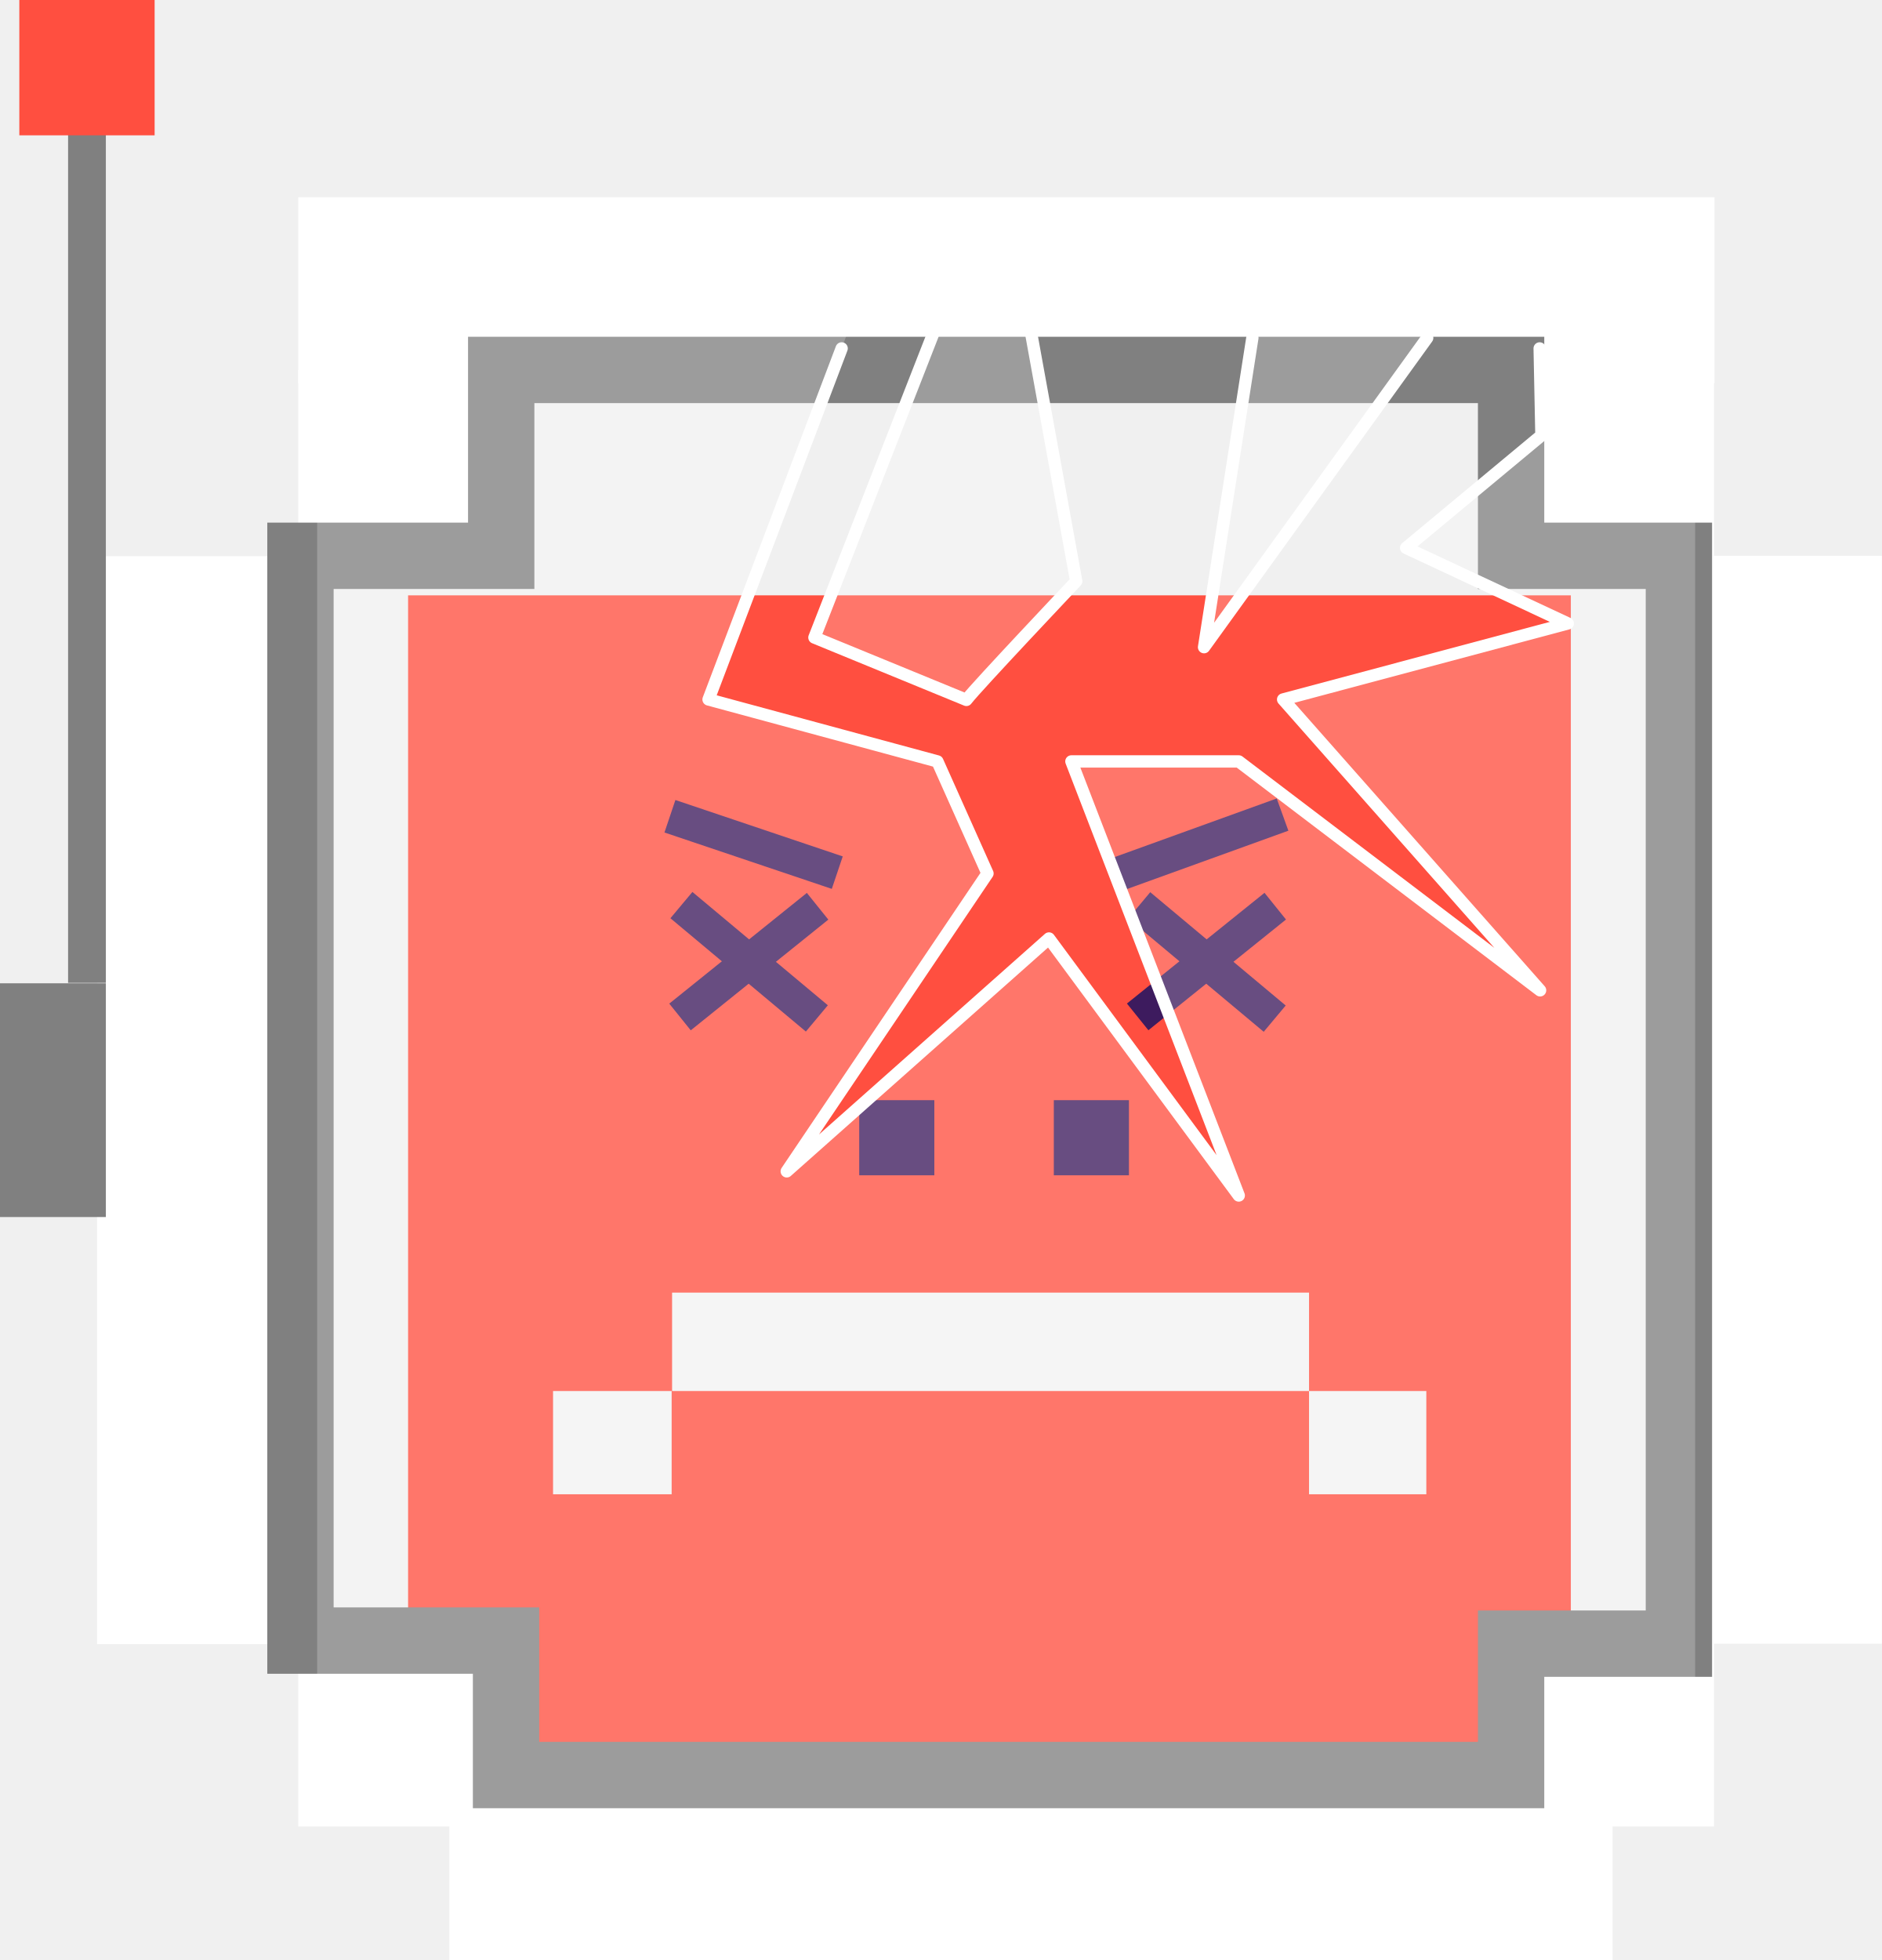
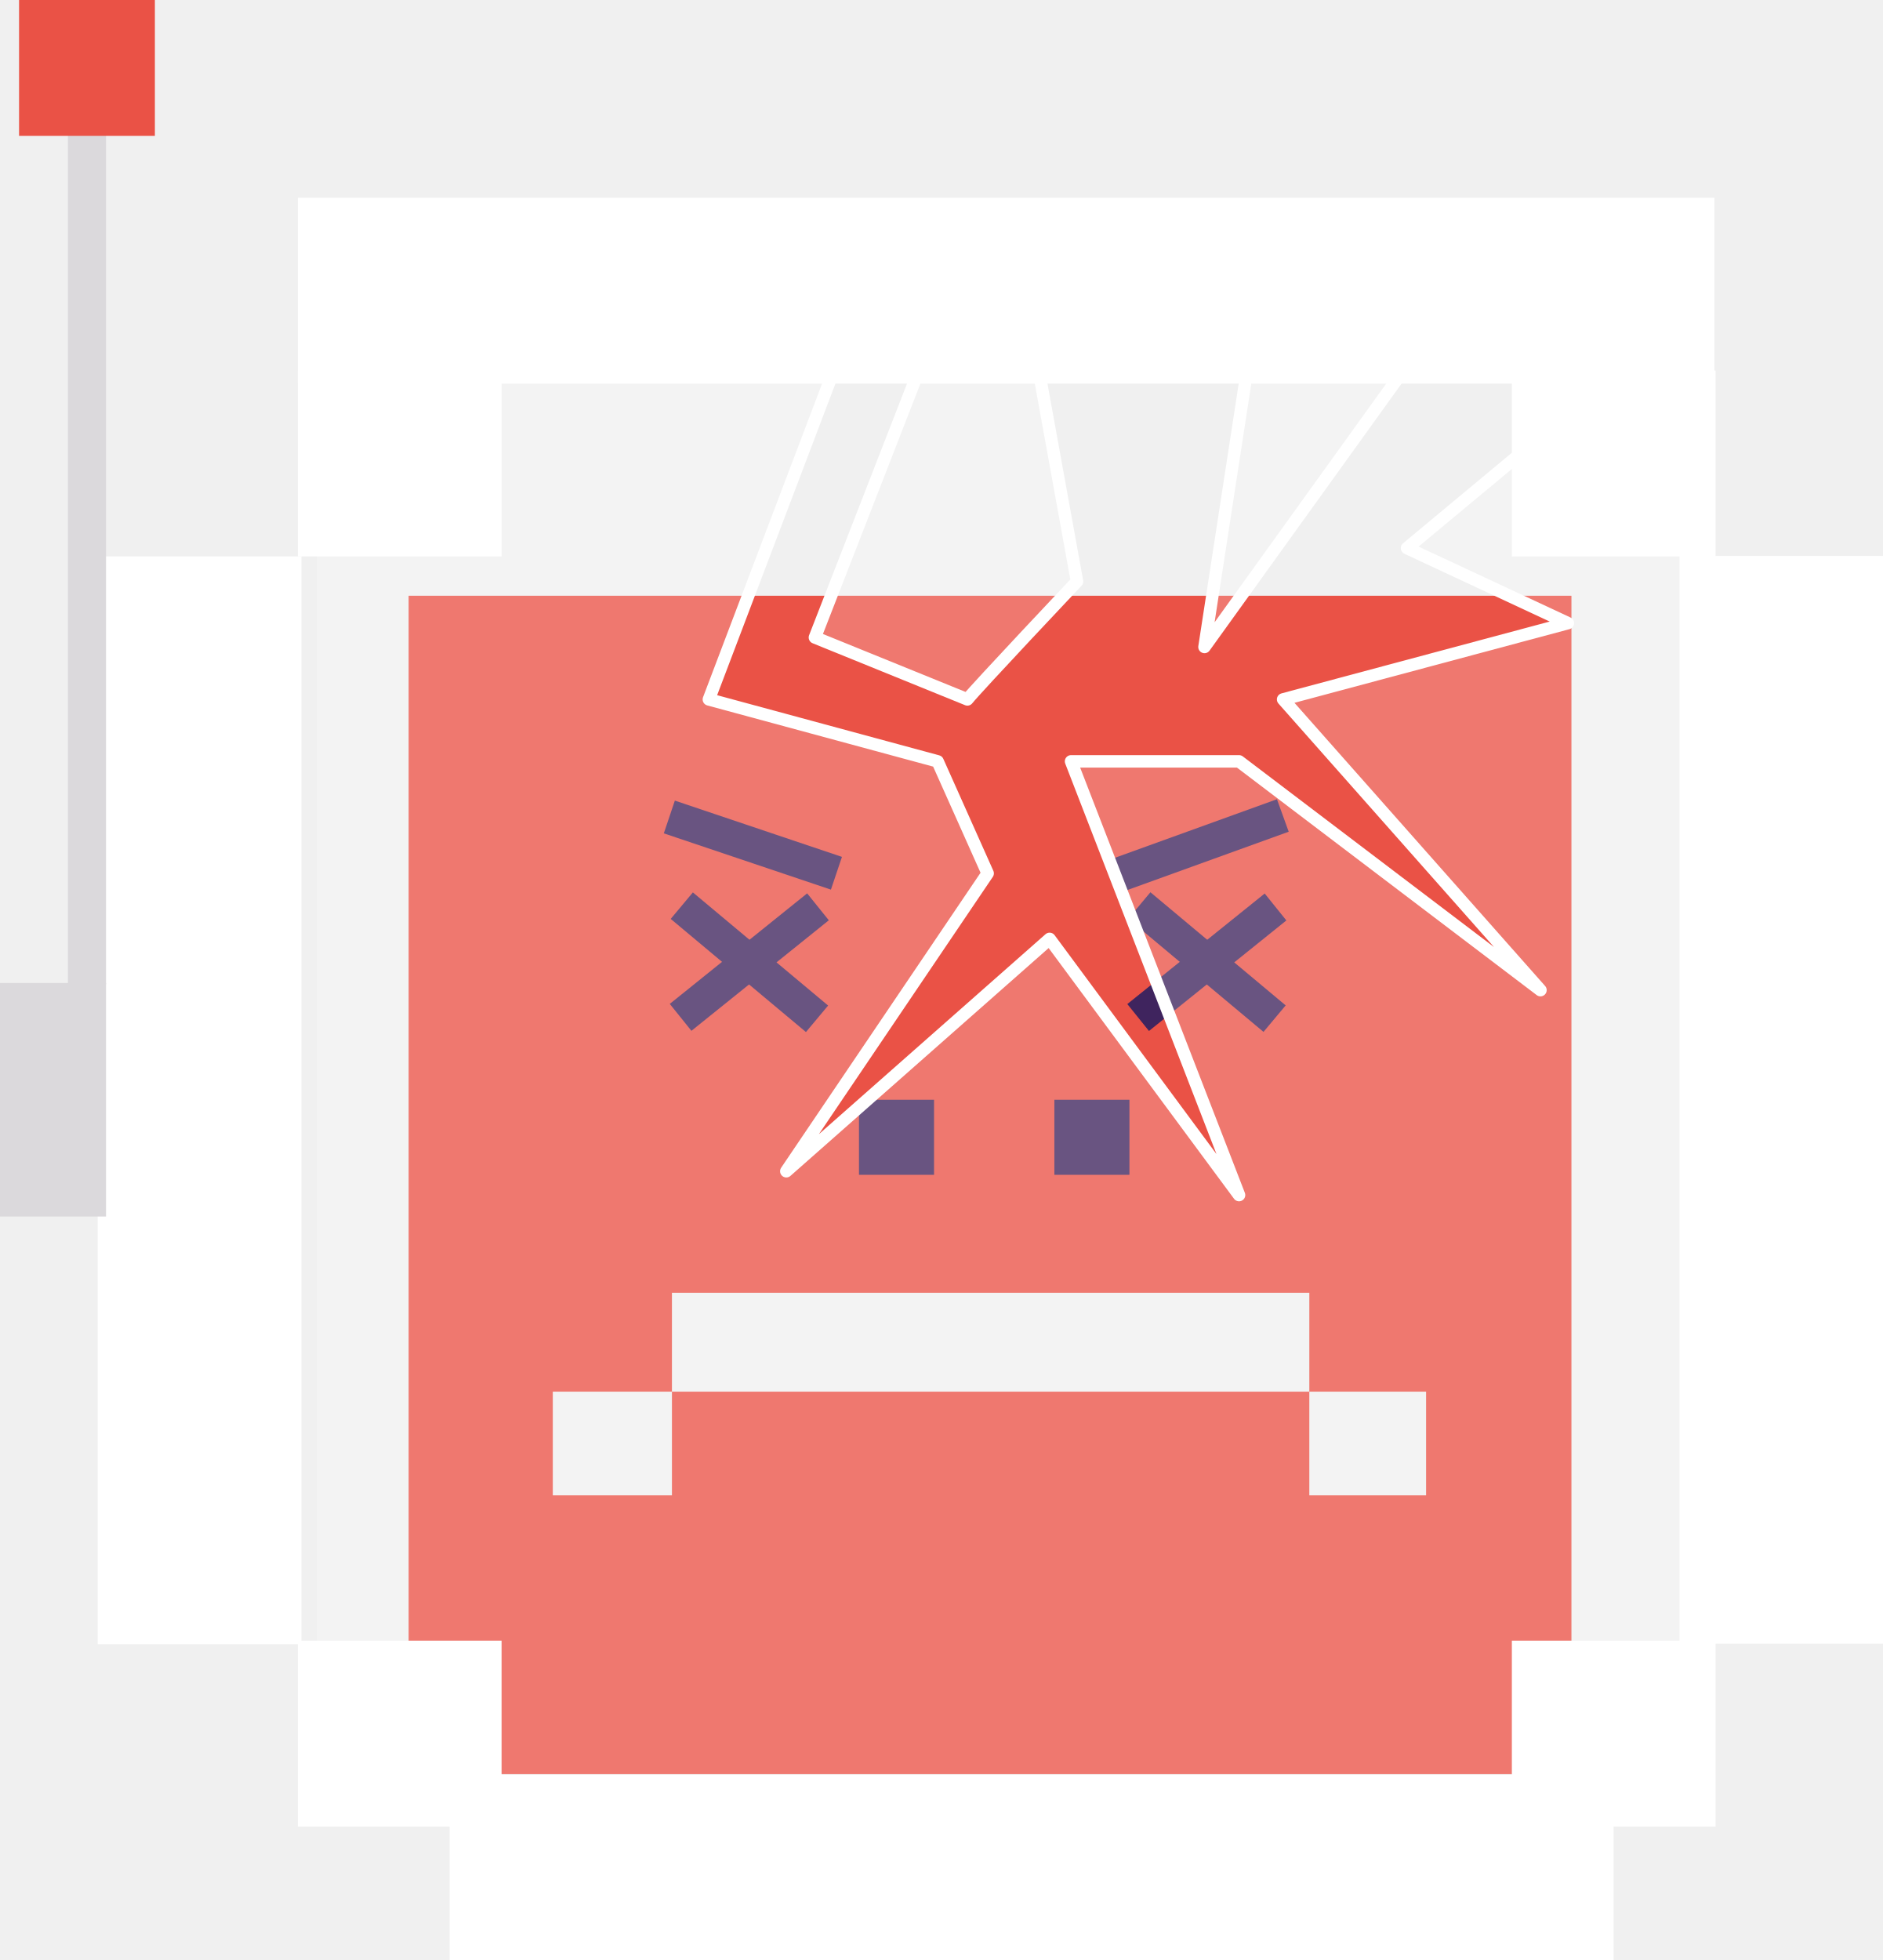
- <svg xmlns="http://www.w3.org/2000/svg" viewBox="0 0 42.84 44.61">
-   <defs>
-     <style>.cls-1{fill:#ff4f40;}.cls-2{fill:#f2f2f2;}.cls-3,.cls-7{fill:#fff;}.cls-4{fill:gray;}.cls-5,.cls-8{fill:none;}.cls-5{stroke:gray;stroke-miterlimit:10;stroke-width:1.51px;}.cls-6{fill:#3d1b5e;}.cls-7{opacity:0.22;}.cls-8{stroke:#fff;stroke-linecap:round;stroke-linejoin:round;stroke-width:0.28px;}</style>
-   </defs>
-   <g id="Capa_2" data-name="Capa 2">
-     <g id="Capa_1-2" data-name="Capa 1">
-       <g id="_Grupo_" data-name="&lt;Grupo&gt;">
-         <g id="_Grupo_2" data-name="&lt;Grupo&gt;">
-           <rect id="_Rectángulo_" data-name="&lt;Rectángulo&gt;" class="cls-1" x="9.29" y="13.55" width="26.47" height="26.81" />
-           <g id="_Grupo_3" data-name="&lt;Grupo&gt;">
-             <g id="_Grupo_4" data-name="&lt;Grupo&gt;">
-               <polyline id="_Trazado_" data-name="&lt;Trazado&gt;" class="cls-2" points="29.05 31.66 15.3 31.66 15.3 29.42 29.8 29.42 29.8 31.66 29.05 31.66" />
-             </g>
-             <rect id="_Rectángulo_2" data-name="&lt;Rectángulo&gt;" class="cls-2" x="29.8" y="31.66" width="2.67" height="2.35" />
-             <rect id="_Rectángulo_3" data-name="&lt;Rectángulo&gt;" class="cls-2" x="12.59" y="31.66" width="2.7" height="2.35" />
-           </g>
-           <g id="_Grupo_5" data-name="&lt;Grupo&gt;">
-             <rect id="_Rectángulo_4" data-name="&lt;Rectángulo&gt;" class="cls-3" x="6.79" y="4.49" width="32.24" height="4.23" />
-             <rect id="_Rectángulo_5" data-name="&lt;Rectángulo&gt;" class="cls-3" x="6.79" y="37.34" width="4.63" height="4.23" />
-             <rect id="_Rectángulo_6" data-name="&lt;Rectángulo&gt;" class="cls-3" x="34.39" y="37.34" width="4.63" height="4.23" />
-             <rect id="_Rectángulo_7" data-name="&lt;Rectángulo&gt;" class="cls-3" x="6.79" y="8.42" width="4.63" height="4.23" />
-             <rect id="_Rectángulo_8" data-name="&lt;Rectángulo&gt;" class="cls-3" x="34.39" y="8.42" width="4.63" height="4.23" />
-             <rect id="_Rectángulo_9" data-name="&lt;Rectángulo&gt;" class="cls-3" x="2.21" y="12.66" width="4.63" height="24.76" />
-             <rect id="_Rectángulo_10" data-name="&lt;Rectángulo&gt;" class="cls-3" x="38.22" y="12.66" width="4.63" height="24.76" transform="translate(81.06 50.07) rotate(-180)" />
-             <rect id="_Rectángulo_11" data-name="&lt;Rectángulo&gt;" class="cls-3" x="21.35" y="29.25" width="4.23" height="26.48" transform="translate(-19.02 65.96) rotate(-90)" />
-           </g>
-           <rect id="_Rectángulo_12" data-name="&lt;Rectángulo&gt;" class="cls-4" y="22.38" width="2.41" height="5.32" />
-           <rect id="_Rectángulo_13" data-name="&lt;Rectángulo&gt;" class="cls-4" x="1.55" y="2.94" width="0.86" height="19.43" />
-           <rect id="_Rectángulo_14" data-name="&lt;Rectángulo&gt;" class="cls-1" x="0.44" width="3.08" height="3.08" />
-           <polygon id="_Trazado_2" data-name="&lt;Trazado&gt;" class="cls-5" points="11.41 12.65 11.41 8.42 34.4 8.42 34.4 12.65 38.22 12.65 38.22 37.41 34.4 37.41 34.4 40.4 11.52 40.4 11.52 37.34 6.84 37.34 6.84 12.65 11.41 12.65" />
-           <rect id="_Rectángulo_15" data-name="&lt;Rectángulo&gt;" class="cls-6" x="15.14" y="18.83" width="4.02" height="0.78" transform="translate(7.04 -4.47) rotate(18.62)" />
-           <rect id="_Rectángulo_16" data-name="&lt;Rectángulo&gt;" class="cls-6" x="15.04" y="21.5" width="4.02" height="0.78" transform="translate(18.02 -5.84) rotate(39.91)" />
-           <rect id="_Rectángulo_17" data-name="&lt;Rectángulo&gt;" class="cls-6" x="15.04" y="21.5" width="4.02" height="0.78" transform="translate(-9.96 15.52) rotate(-38.82)" />
-           <rect id="_Rectángulo_18" data-name="&lt;Rectángulo&gt;" class="cls-6" x="25.46" y="21.5" width="4.02" height="0.78" transform="translate(20.45 -12.52) rotate(39.91)" />
-           <rect id="_Rectángulo_19" data-name="&lt;Rectángulo&gt;" class="cls-6" x="25.46" y="21.5" width="4.02" height="0.78" transform="translate(-7.66 22.05) rotate(-38.82)" />
-           <rect id="_Rectángulo_20" data-name="&lt;Rectángulo&gt;" class="cls-6" x="25.3" y="18.83" width="4.02" height="0.78" transform="translate(-4.91 10.43) rotate(-19.87)" />
-           <rect id="_Rectángulo_21" data-name="&lt;Rectángulo&gt;" class="cls-6" x="19.56" y="25.04" width="1.71" height="1.71" />
-           <rect id="_Rectángulo_22" data-name="&lt;Rectángulo&gt;" class="cls-6" x="23.99" y="25.04" width="1.71" height="1.71" />
-           <polygon class="cls-7" points="32.7 7.4 28.55 7.4 27.43 14.51 32.7 7.4" />
-           <path class="cls-7" d="M22,15.92l2.54-2.69s-.71-3.47-1.17-5.54a2.46,2.46,0,0,0-.07-.29H21.32l-2.78,7.11Z" />
-           <polygon class="cls-7" points="32.01 12.47 35.69 14.19 29.21 15.92 35.06 22.54 28.2 17.33 24.39 17.33 28.2 27.21 23.88 21.36 17.91 26.66 22.48 19.88 21.34 17.33 16.13 15.92 19.36 7.4 7.22 7.4 7.22 41.16 38.59 41.16 38.59 7.4 38.12 7.4 32.01 12.47" />
-           <path class="cls-7" d="M28.83,5.61,23,6.24c0,.13.11.41.2.78,0,.12,0,.25.08.38h5.28Z" />
-           <polygon class="cls-7" points="21.53 6.88 19.56 6.88 19.36 7.4 21.32 7.4 21.53 6.88" />
-           <polygon class="cls-7" points="38.74 6.88 32.9 7.13 32.7 7.4 38.12 7.4 38.74 6.88" />
-           <polyline class="cls-8" points="19.16 7.93 16.13 15.92 21.34 17.33 22.48 19.88 17.91 26.66 23.88 21.36 28.2 27.21 24.39 17.33 28.2 17.33 35.06 22.54 29.21 15.92 35.69 14.19 32.01 12.47 35.09 9.91 35.05 7.93" />
-           <polyline class="cls-8" points="32.49 7.69 27.41 14.73 28.51 7.69" />
-           <path class="cls-8" d="M21.32,7.4l-2.78,7.11L22,15.93c.22-.29,2.5-2.7,2.5-2.7L23.44,7.4" />
+ <svg xmlns="http://www.w3.org/2000/svg" width="158" height="164.5">
+   <style>.st0{fill:#ea5246}.st1{fill:#f0f0f0}.st2{fill:#fff}.st3{fill:#dbd9dc}.st4{fill:#3f245e}.st5{opacity:.22;fill:#fff}.st6{fill:none;stroke:#fff;stroke-width:1.046;stroke-linecap:round;stroke-linejoin:round;stroke-miterlimit:10}</style>
+   <g id="XMLID_1_">
+     <g id="XMLID_2_">
+       <path id="XMLID_39_" class="st0" d="M34.3 50h97.6v98.9H34.3z" />
+       <g id="XMLID_34_">
+         <g id="XMLID_37_">
+           <path id="XMLID_38_" class="st1" d="M107.1 116.8H56.4v-8.3h53.5v8.3h-2.8" />
        </g>
+         <path id="XMLID_36_" class="st1" d="M109.9 116.8h9.8v8.7h-9.8z" />
+         <path id="XMLID_35_" class="st1" d="M46.4 116.8h10v8.7h-10z" />
      </g>
+       <g id="XMLID_25_">
+         <path id="XMLID_33_" class="st2" d="M25 16.6h118.9v15.6H25z" />
+         <path id="XMLID_32_" class="st2" d="M25 137.7h17.1v15.6H25z" />
+         <path id="XMLID_31_" class="st2" d="M126.9 137.7H144v15.6h-17.1z" />
+         <path id="XMLID_30_" class="st2" d="M25 31.1h17.1v15.6H25z" />
+         <path id="XMLID_29_" class="st2" d="M126.9 31.1H144v15.6h-17.1z" />
+         <path id="XMLID_28_" class="st2" d="M8.2 46.7h17.1V138H8.2z" />
+         <path id="XMLID_27_" transform="rotate(-180 149.484 92.328)" class="st2" d="M140.9 46.7H158V138h-17.1z" />
+         <path id="XMLID_26_" transform="rotate(-90 86.553 156.715)" class="st2" d="M78.7 107.9h15.6v97.7H78.7z" />
+       </g>
+       <path id="XMLID_23_" class="st3" d="M0 82.5h8.9v19.6H0z" />
+       <path id="XMLID_21_" class="st3" d="M5.7 10.9h3.2v71.7H5.7z" />
+       <path id="XMLID_19_" class="st0" d="M1.6 0H13v11.4H1.6z" />
+       <path id="XMLID_17_" transform="rotate(18.612 63.26 70.923)" class="st4" d="M55.8 69.5h14.8v2.9H55.8z" />
+       <path id="XMLID_15_" transform="rotate(39.913 62.89 80.758)" class="st4" d="M55.5 79.3h14.8v2.9H55.5z" />
+       <path id="XMLID_13_" transform="rotate(-38.817 62.892 80.759)" class="st4" d="M55.5 79.3h14.8v2.9H55.5z" />
+       <path id="XMLID_11_" transform="rotate(39.913 101.31 80.758)" class="st4" d="M93.9 79.3h14.8v2.9H93.9z" />
+       <path id="XMLID_9_" transform="rotate(-38.817 101.313 80.759)" class="st4" d="M93.9 79.3h14.8v2.9H93.9z" />
+       <path id="XMLID_7_" transform="rotate(-19.87 100.727 70.906)" class="st4" d="M93.3 69.5h14.8v2.9H93.3z" />
+       <path id="XMLID_5_" class="st4" d="M72.1 92.3h6.3v6.3h-6.3z" />
+       <path id="XMLID_3_" class="st4" d="M88.5 92.3h6.3v6.3h-6.3z" />
+       <path class="st5" d="M120.6 27.3h-15.3l-4.1 26.2zM81 58.7l9.4-9.9S87.8 36 86.1 28.3c-.1-.4-.2-.7-.2-1.1h-7.2L68.4 53.5 81 58.7z" />
+       <path class="st5" d="M118.1 46l13.5 6.3-23.9 6.4 21.6 24.4L104 63.9H89.9l14.1 36.4-15.9-21.5L66 98.3l16.9-25-4.2-9.4-19.2-5.2 11.9-31.4H26.6v124.5h115.7V27.3h-1.7zM106.3 20.7L84.8 23c.2.5.4 1.5.7 2.9.1.4.2.9.3 1.4h19.5l1-6.6zM79.4 25.4h-7.3l-.7 1.9h7.2zM142.9 25.4l-21.6.9-.7 1h20z" />
+       <path class="st6" d="M70.7 29.2L59.5 58.7l19.2 5.2 4.2 9.4-16.9 25 22.1-19.5 15.9 21.5-14.1-36.4H104l25.3 19.2-21.6-24.4 23.9-6.4-13.5-6.3 11.3-9.4-.1-7.4" />
+       <path class="st6" d="M119.8 28.3l-18.7 26 4-26M78.6 27.3L68.4 53.5l12.8 5.2c.8-1 9.2-9.9 9.2-9.9l-3.9-21.5" />
    </g>
  </g>
</svg>
